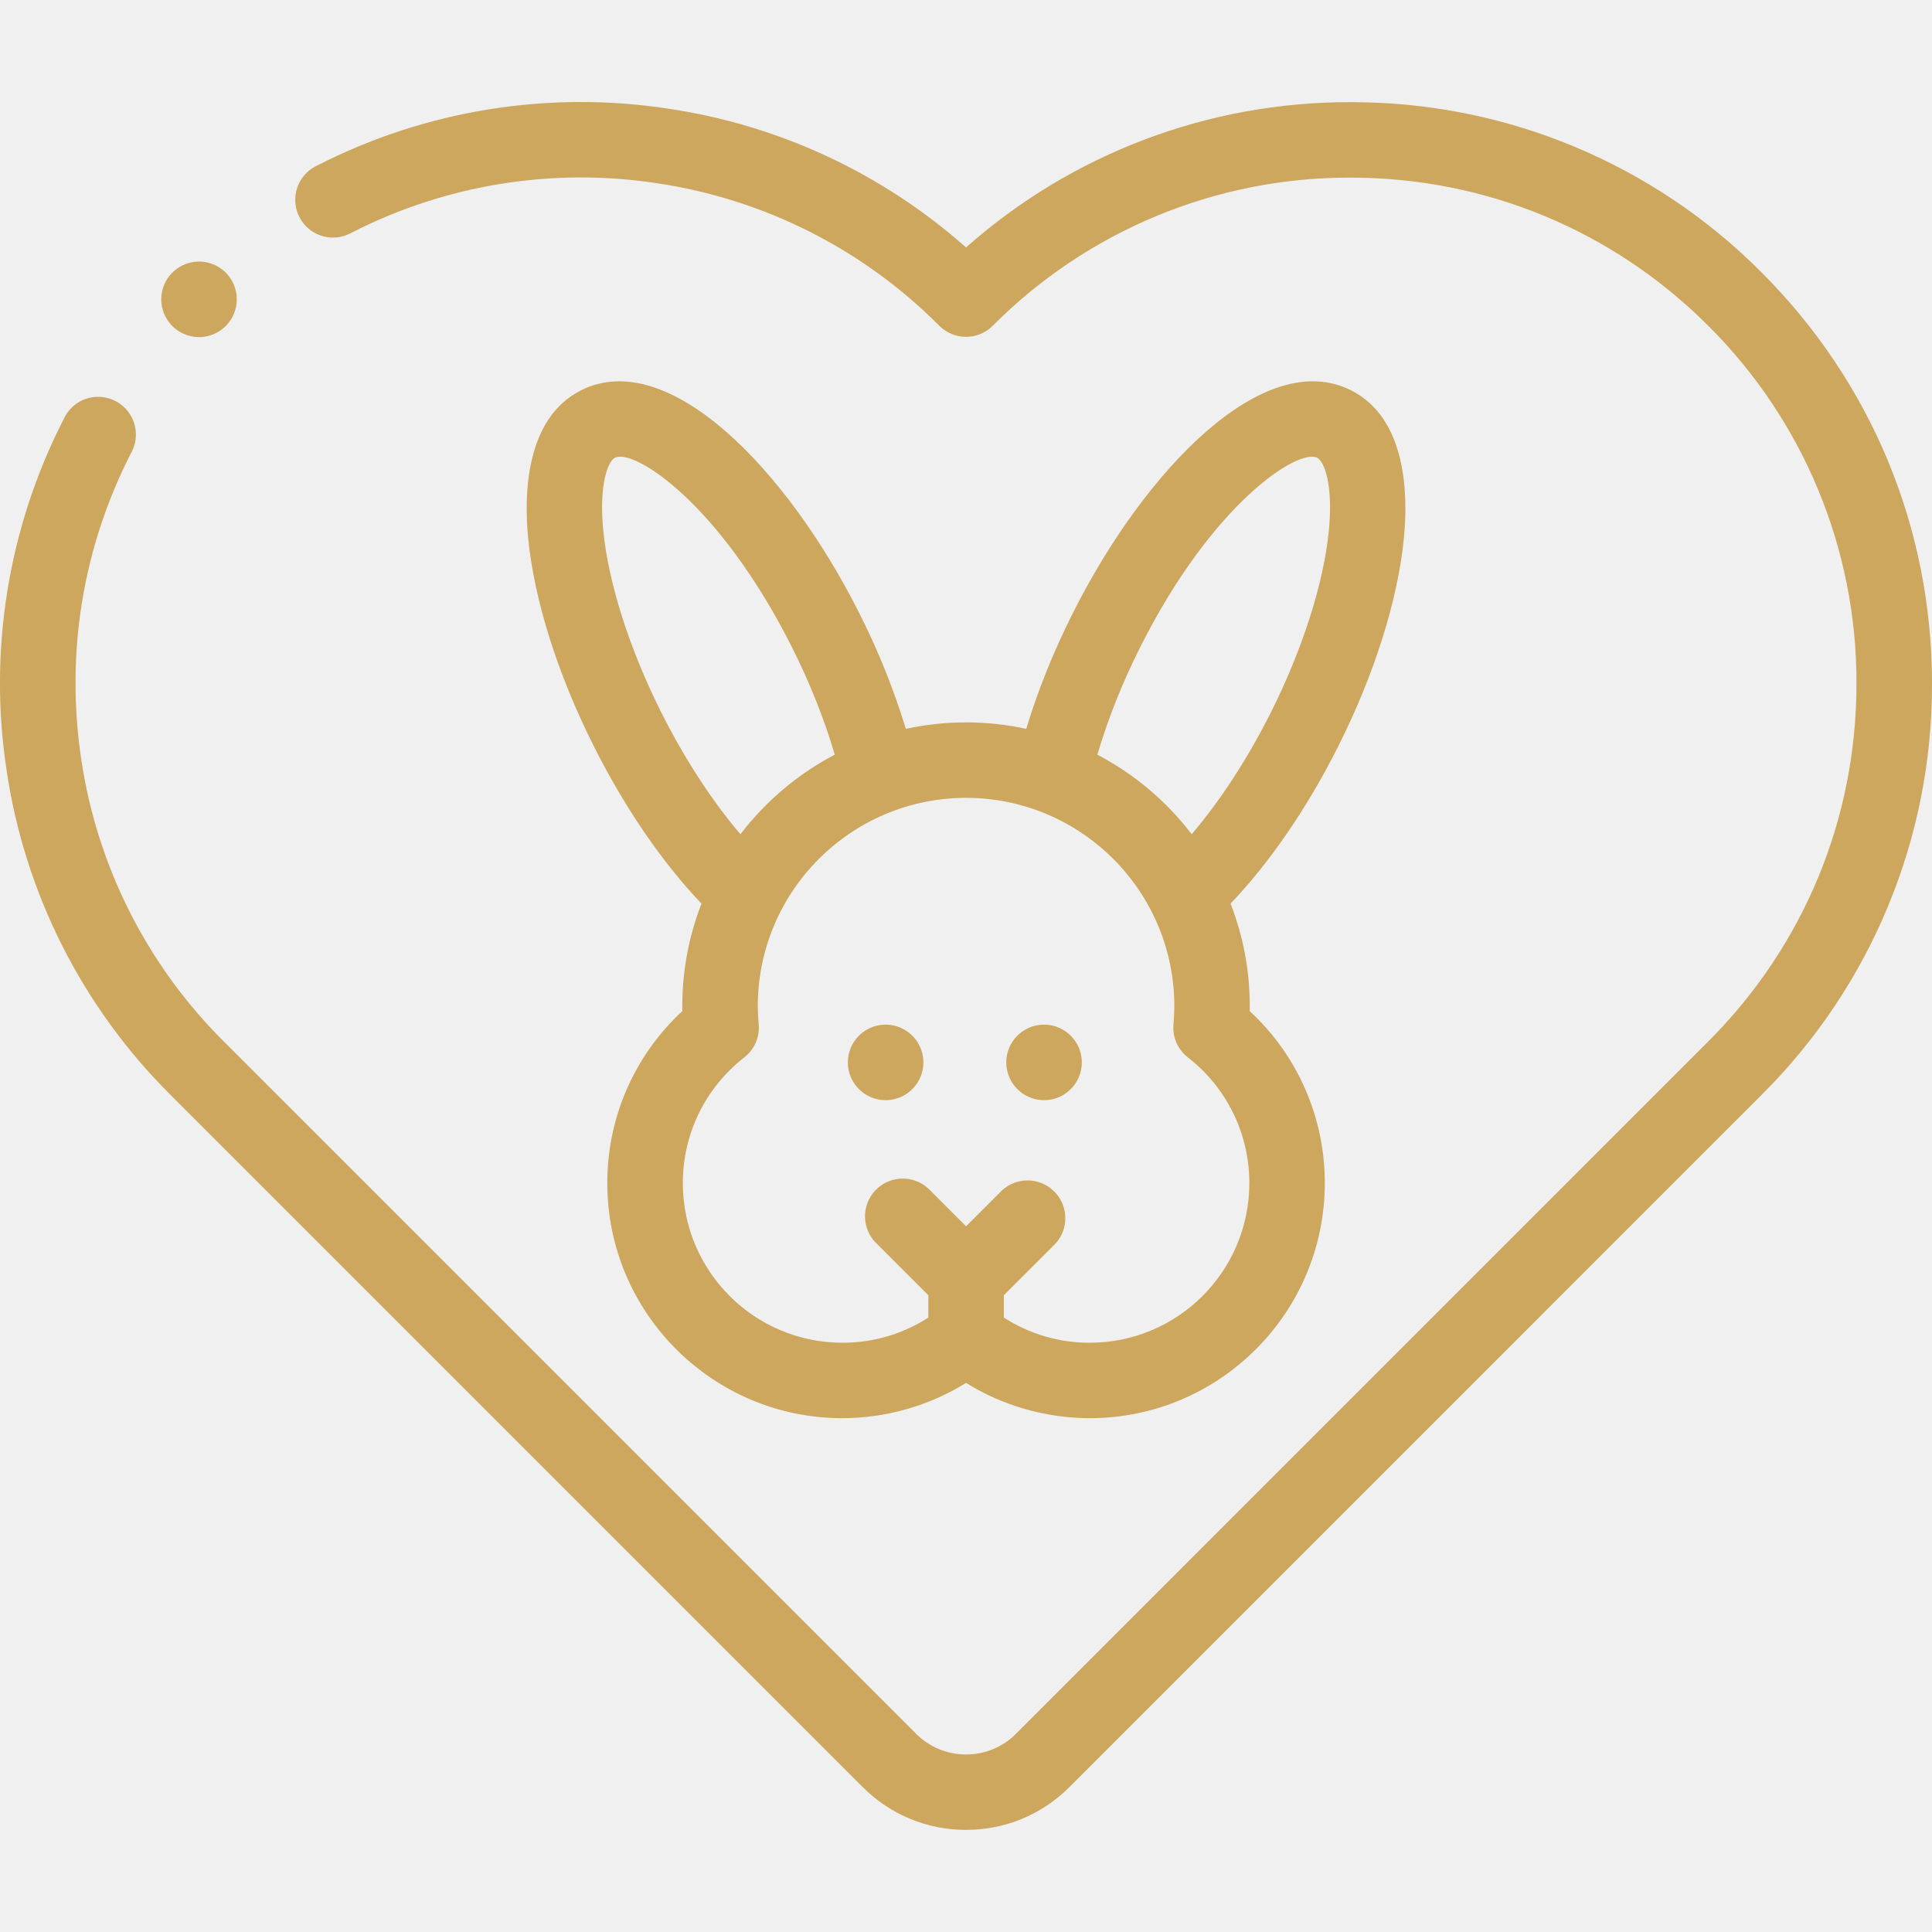
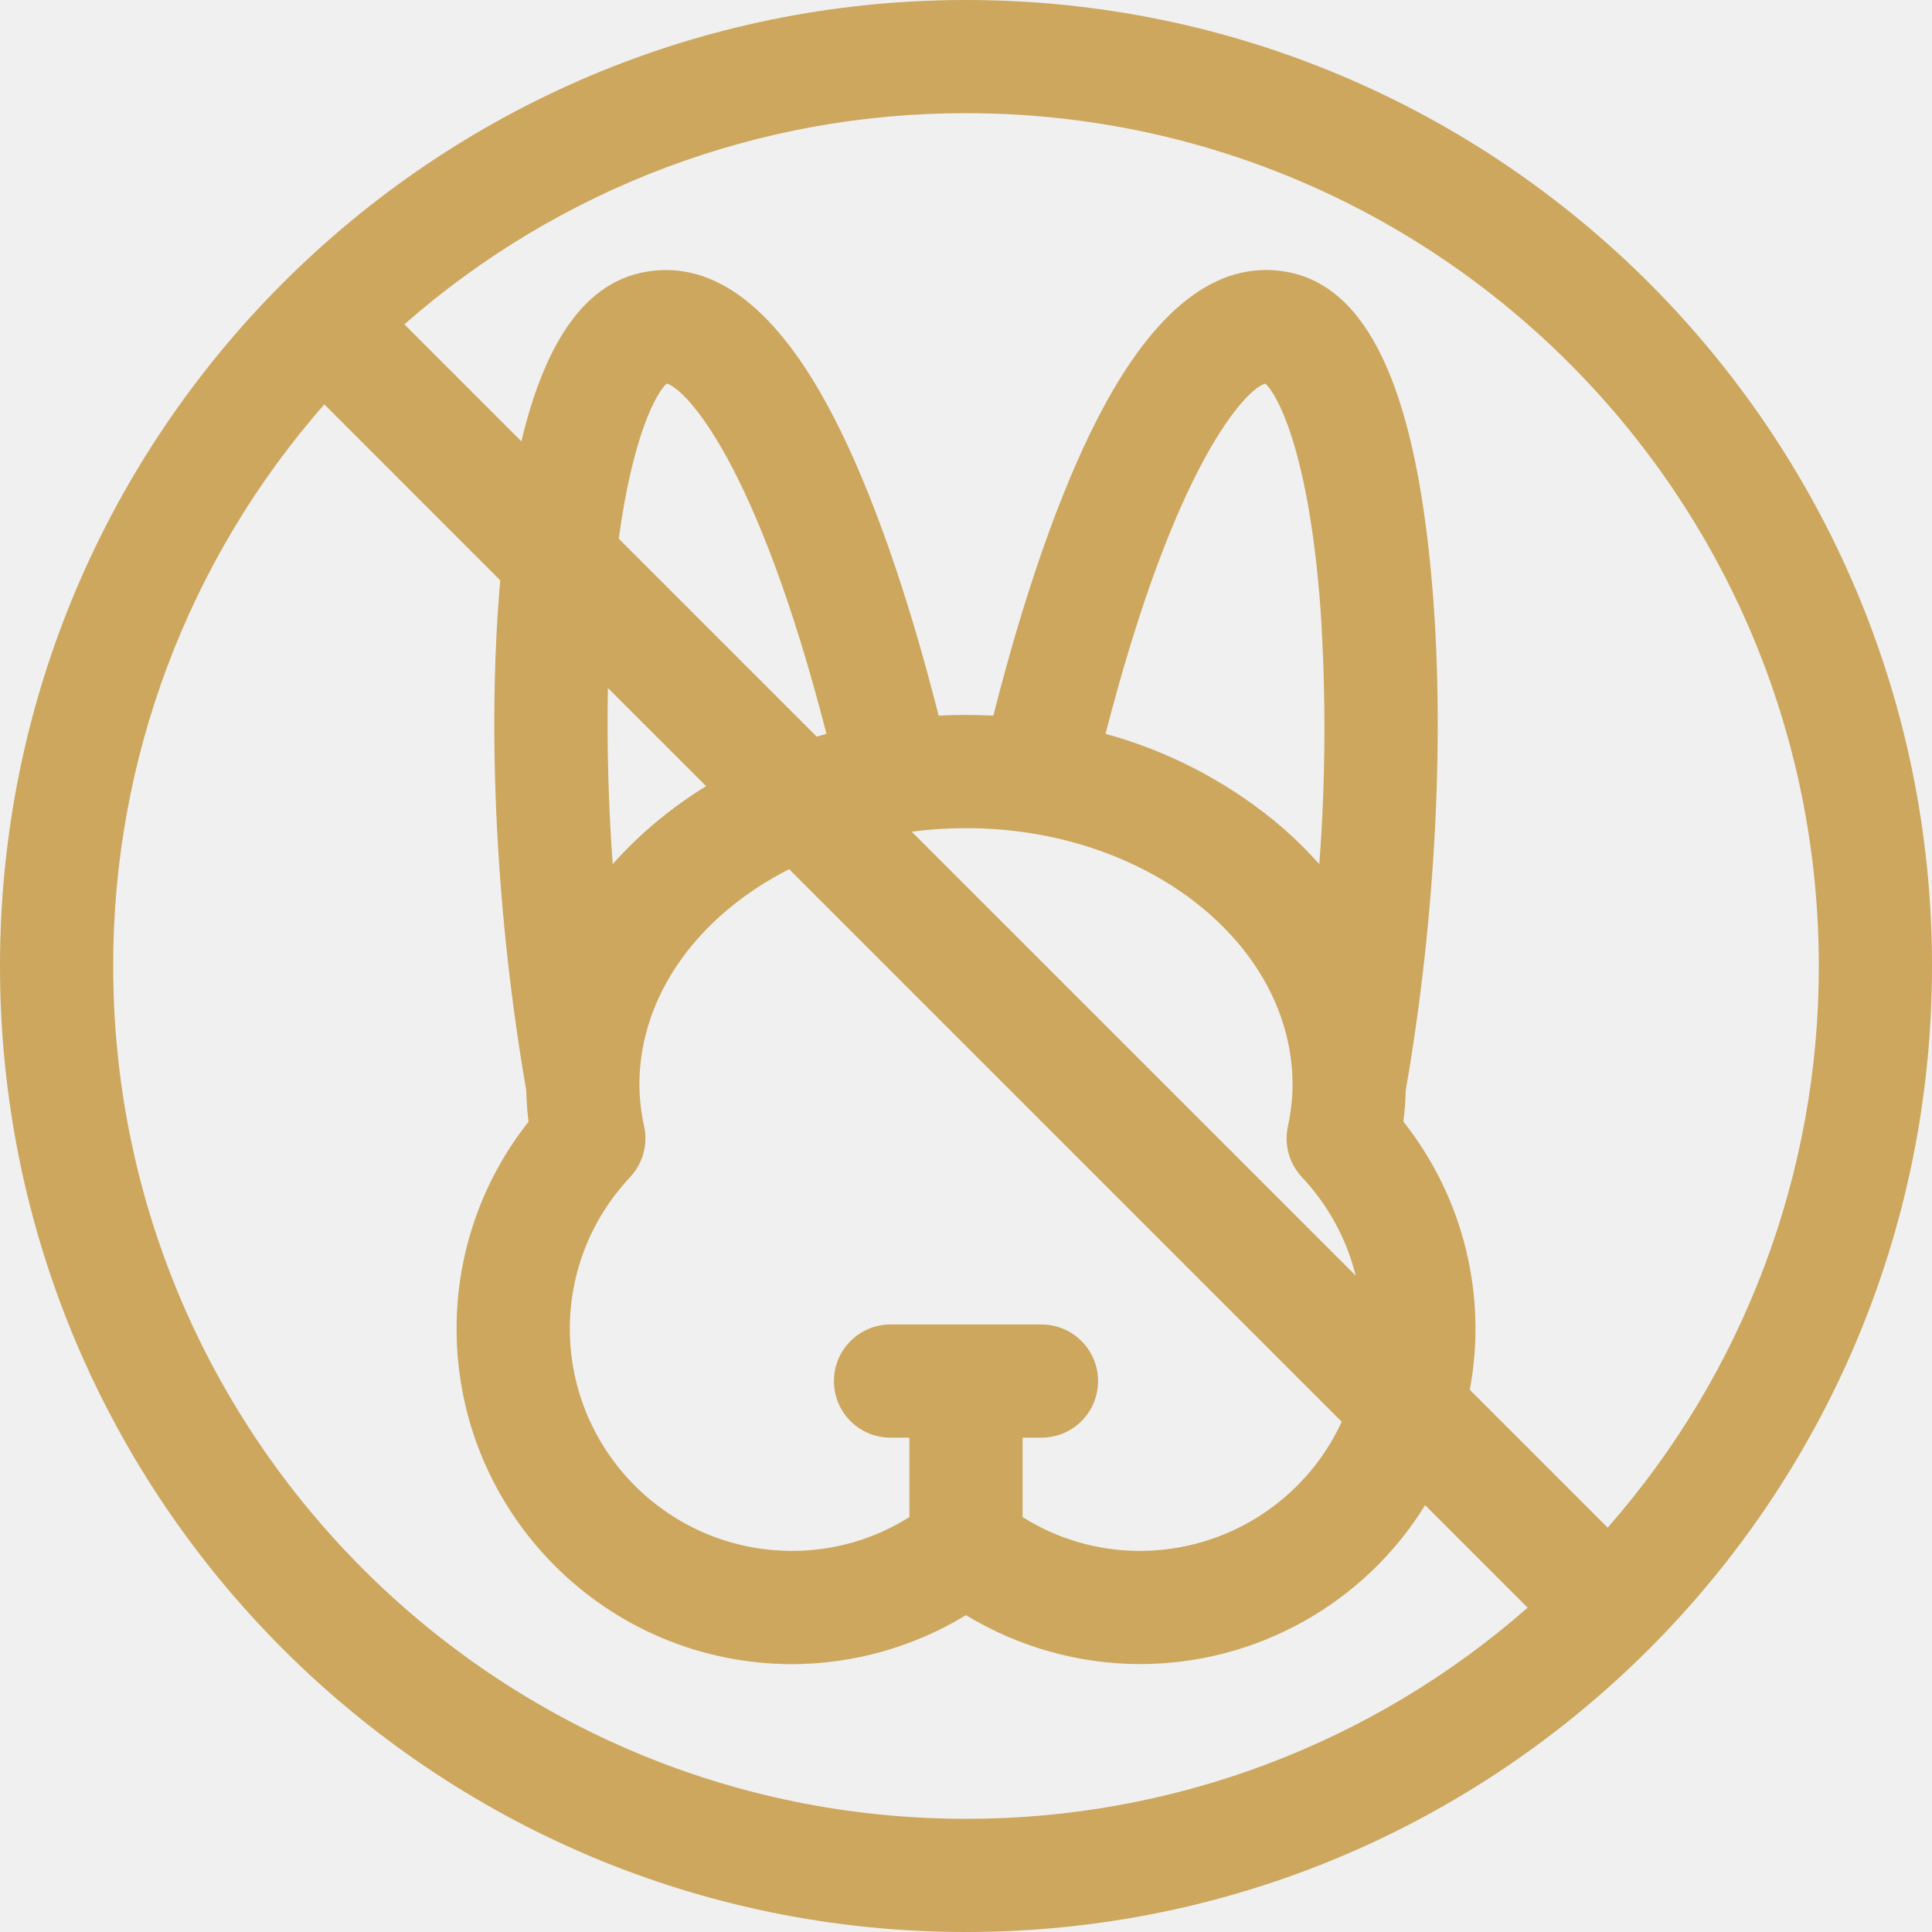
- <svg xmlns="http://www.w3.org/2000/svg" width="44" height="44" fill="none">
-   <g clip-path="url(#clip0)" fill="#CCA75D">
-     <path d="M40.121 6.206a13.156 13.156 0 00-9.364-3.879 13.145 13.145 0 00-8.756 3.308 13.12 13.12 0 00-6.78-3.16A13.182 13.182 0 007.223 3.77a.86.86 0 10.781 1.531 11.472 11.472 0 016.96-1.128 11.431 11.431 0 016.429 3.247.86.86 0 001.215 0 11.448 11.448 0 018.148-3.375c3.079 0 5.973 1.199 8.149 3.375a11.448 11.448 0 013.375 8.149c0 3.078-1.198 5.972-3.375 8.149L23.139 39.485a1.599 1.599 0 01-1.138.472 1.6 1.6 0 01-1.138-.472L5.096 23.718A11.43 11.43 0 011.85 17.29c-.36-2.401.03-4.808 1.128-6.96a.86.86 0 10-1.53-.78A13.182 13.182 0 00.15 17.544a13.137 13.137 0 003.731 7.389L19.648 40.7a3.306 3.306 0 002.353.974c.89 0 1.725-.346 2.354-.974L40.12 24.934A13.156 13.156 0 0044 15.57c0-3.537-1.378-6.863-3.88-9.364z" />
-     <path d="M31.973 12.248c.096-.98.066-2.72-1.204-3.359-1.984-.997-4.69 1.8-6.337 5.076-.44.875-.8 1.771-1.06 2.634a6.458 6.458 0 00-2.742 0 16.63 16.63 0 00-1.06-2.634c-1.648-3.277-4.353-6.073-6.337-5.076-1.27.64-1.3 2.379-1.205 3.36.138 1.417.67 3.105 1.5 4.754.703 1.399 1.56 2.647 2.448 3.576a6.427 6.427 0 00-.436 2.448 5.315 5.315 0 00-1.709 3.92c0 2.95 2.4 5.351 5.352 5.351a5.37 5.37 0 002.818-.803 5.37 5.37 0 002.818.803c2.95 0 5.352-2.4 5.352-5.352a5.315 5.315 0 00-1.71-3.919c.002-.038.002-.076.002-.114 0-.822-.156-1.61-.438-2.334.889-.93 1.746-2.177 2.449-3.576.829-1.649 1.361-3.337 1.5-4.755zm-16.91 3.983c-.725-1.443-1.208-2.955-1.324-4.15-.103-1.057.109-1.577.266-1.656.431-.218 2.377 1.026 4.03 4.312.412.82.743 1.655.976 2.45a6.505 6.505 0 00-2.148 1.812c-.645-.756-1.267-1.708-1.8-2.768zM24.82 30.58a3.586 3.586 0 01-1.959-.574v-.507l1.17-1.169a.86.86 0 00-1.216-1.215l-.813.813-.813-.813a.86.86 0 10-1.216 1.215l1.17 1.17v.506a3.586 3.586 0 01-1.96.574 3.637 3.637 0 01-3.632-3.634c0-1.126.51-2.17 1.4-2.865a.86.86 0 00.328-.754 4.709 4.709 0 01-.021-.414 4.75 4.75 0 014.744-4.743 4.75 4.75 0 014.743 4.743c0 .123-.006.258-.02.414a.859.859 0 00.327.754 3.614 3.614 0 011.401 2.865 3.637 3.637 0 01-3.633 3.634zm5.444-18.498c-.116 1.194-.599 2.706-1.324 4.15-.533 1.059-1.155 2.011-1.8 2.767a6.506 6.506 0 00-2.148-1.812c.233-.795.564-1.63.976-2.45 1.652-3.286 3.598-4.529 4.03-4.312.157.08.369.599.266 1.657zM4.491 7.676a.86.86 0 100-1.718.86.86 0 000 1.718z" />
-     <path d="M20.14 25.055a.86.86 0 100-1.719.86.86 0 000 1.719zm3.608 0a.86.86 0 100-1.719.86.86 0 000 1.719z" />
-   </g>
-   <defs>
-     <clipPath id="clip0">
-       <path fill="#fff" d="M0 0h44v44H0z" />
-     </clipPath>
-   </defs>
+ <svg xmlns="http://www.w3.org/2000/svg" width="31" height="31" fill="none">
+   <path d="M15.5 0C6.94 0 0 6.94 0 15.5 0 24.06 6.94 31 15.5 31 24.06 31 31 24.06 31 15.5 31 6.94 24.06 0 15.5 0zm0 29.184c-7.557 0-13.684-6.127-13.684-13.684a13.63 13.63 0 013.388-9.012l2.823 2.824c-.215 2.445-.064 5.415.417 8.181.004.165.015.332.037.505a5.35 5.35 0 00-1.155 3.324 5.385 5.385 0 005.38 5.38c.985 0 1.955-.276 2.794-.786.839.51 1.809.785 2.794.785a5.38 5.38 0 004.573-2.55l1.645 1.645a13.63 13.63 0 01-9.012 3.388zm-4.17-16.57a7.027 7.027 0 00-.753.536 6.475 6.475 0 00-.746.716 31.037 31.037 0 01-.077-2.827l1.576 1.575zm-1.402-3.97c.227-1.667.604-2.342.77-2.49.29.078 1.432 1.217 2.563 5.62l-.156.046-3.177-3.177zm.182 10.243a.908.908 0 00.227-.808 3.25 3.25 0 01-.078-.67c0-1.45.958-2.728 2.403-3.463l8.867 8.867a3.567 3.567 0 01-3.235 2.072 3.513 3.513 0 01-1.886-.543v-1.274h.303a.908.908 0 000-1.816h-2.422a.908.908 0 100 1.816h.303v1.274a3.513 3.513 0 01-1.886.543 3.567 3.567 0 01-3.563-3.563c0-.905.343-1.77.967-2.434zm10.63-1.477c0 .206-.025.425-.076.67a.908.908 0 00.226.808c.424.451.718.995.863 1.58l-7.124-7.123c.284-.038.574-.057.871-.057 2.89 0 5.24 1.849 5.24 4.122zm-3.001-5.635c1.134-4.412 2.277-5.547 2.563-5.62.198.174.703 1.11.886 3.616a28.925 28.925 0 01-.019 4.095 6.482 6.482 0 00-.747-.716 7.36 7.36 0 00-2.683-1.375zm8.057 12.737L23.584 22.3a5.349 5.349 0 00-1.066-4.303c.022-.17.033-.335.037-.498.488-2.802.638-5.815.41-8.278-.28-3.044-1.041-4.633-2.325-4.86-1.108-.195-2.126.596-3.028 2.352-.603 1.174-1.177 2.812-1.673 4.77a8.526 8.526 0 00-.878 0c-.496-1.958-1.07-3.596-1.673-4.77-.902-1.756-1.92-2.546-3.028-2.351-.939.165-1.598 1.06-1.994 2.72L6.488 5.204A13.63 13.63 0 0115.5 1.816c7.557 0 13.684 6.127 13.684 13.684a13.63 13.63 0 01-3.388 9.012z" fill="#CCA75D" />
</svg>
